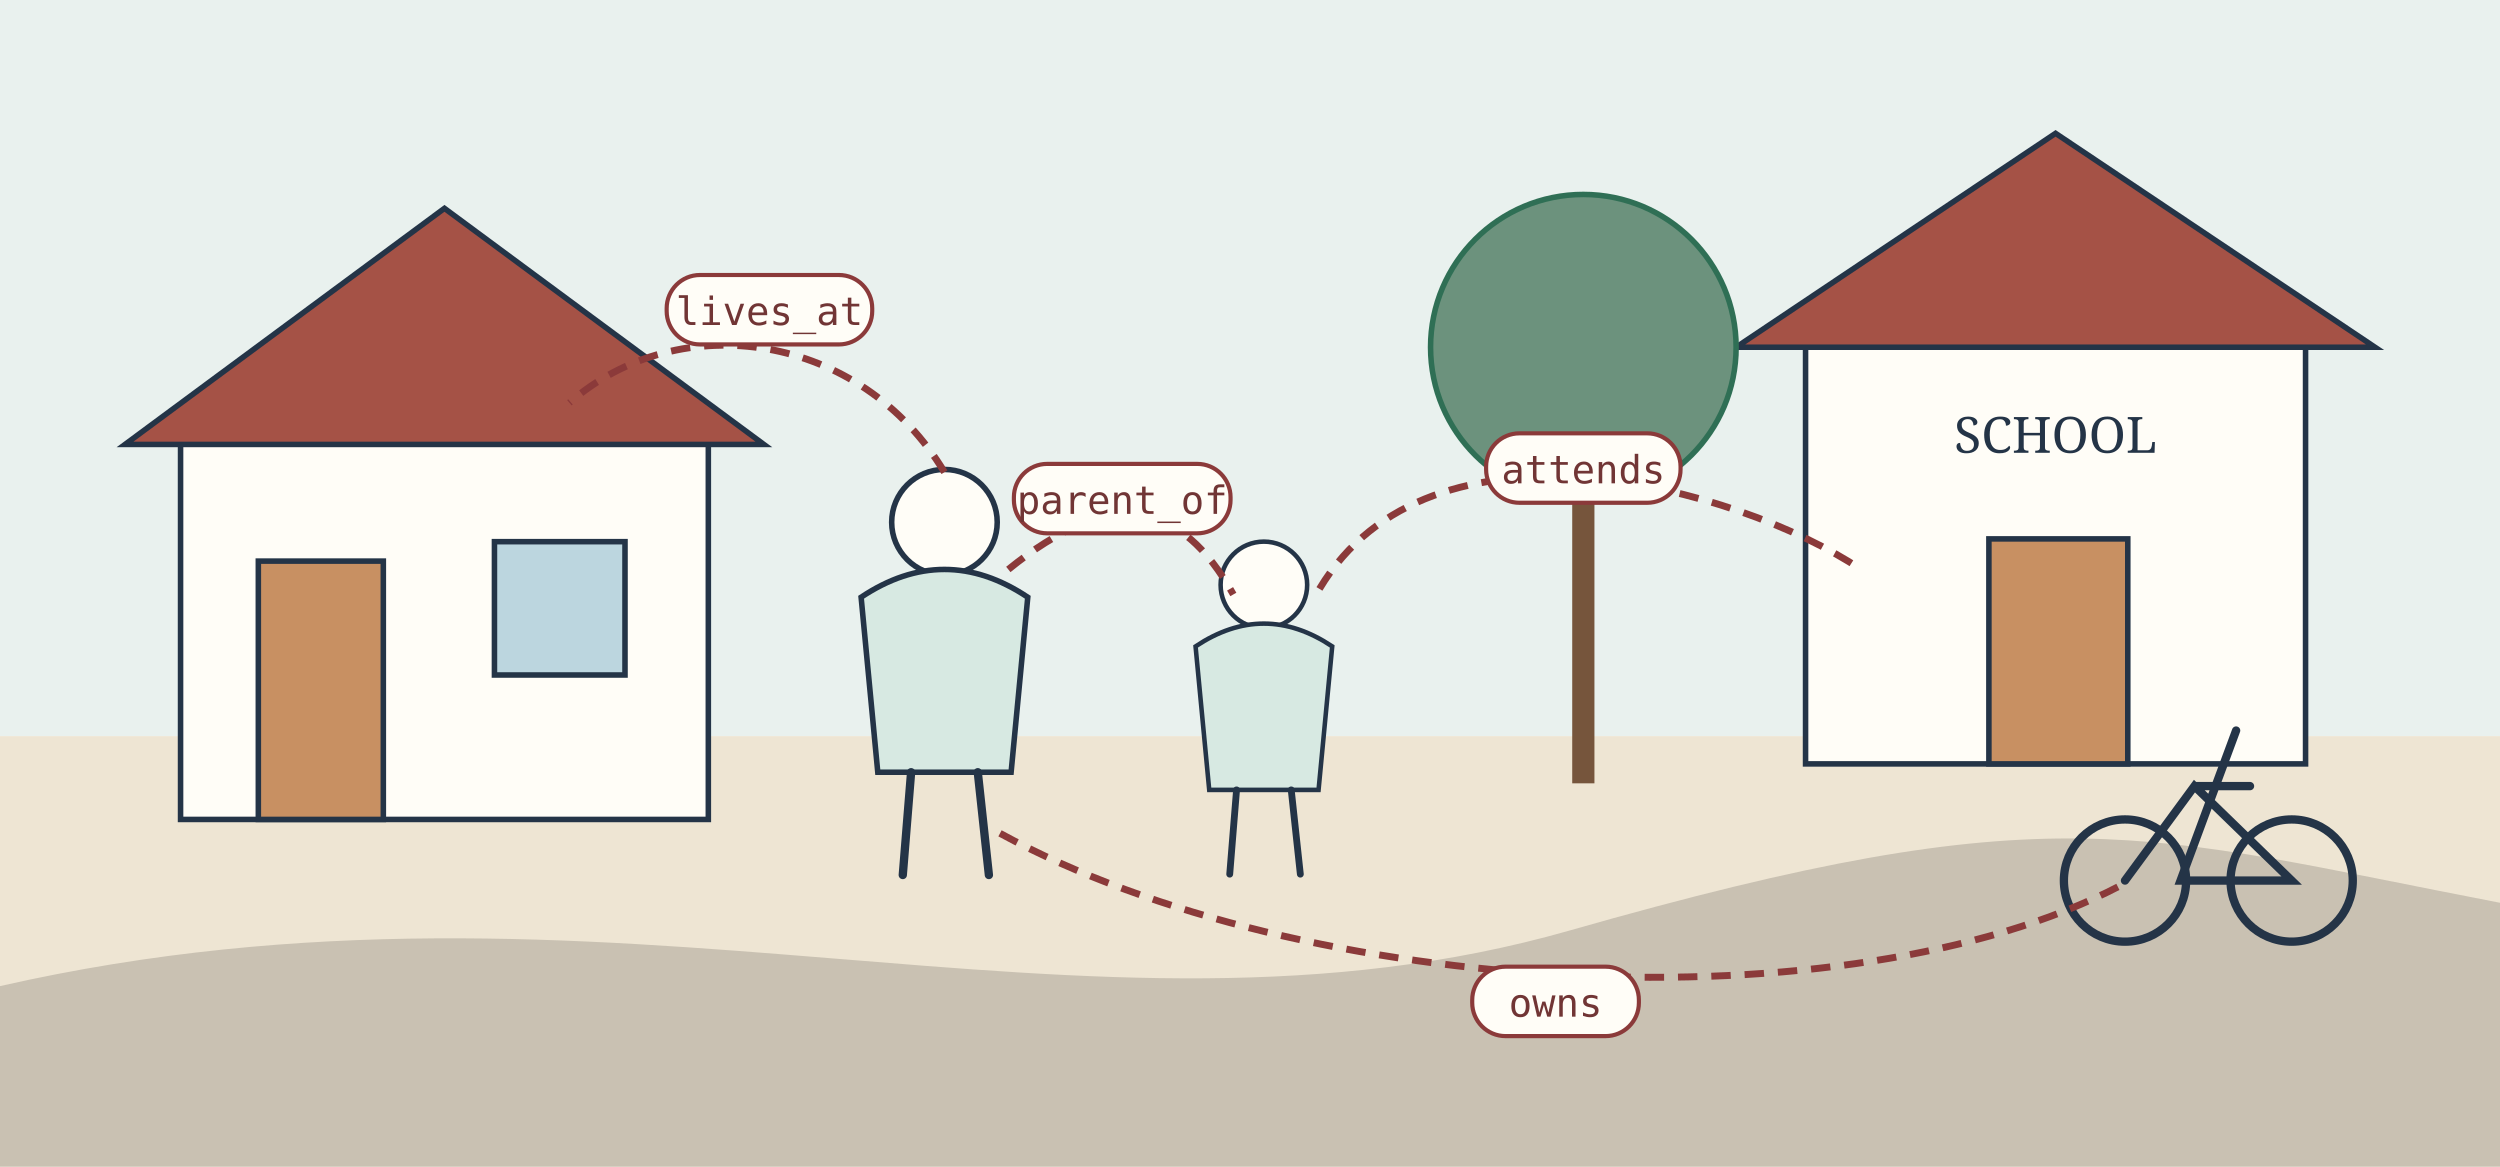
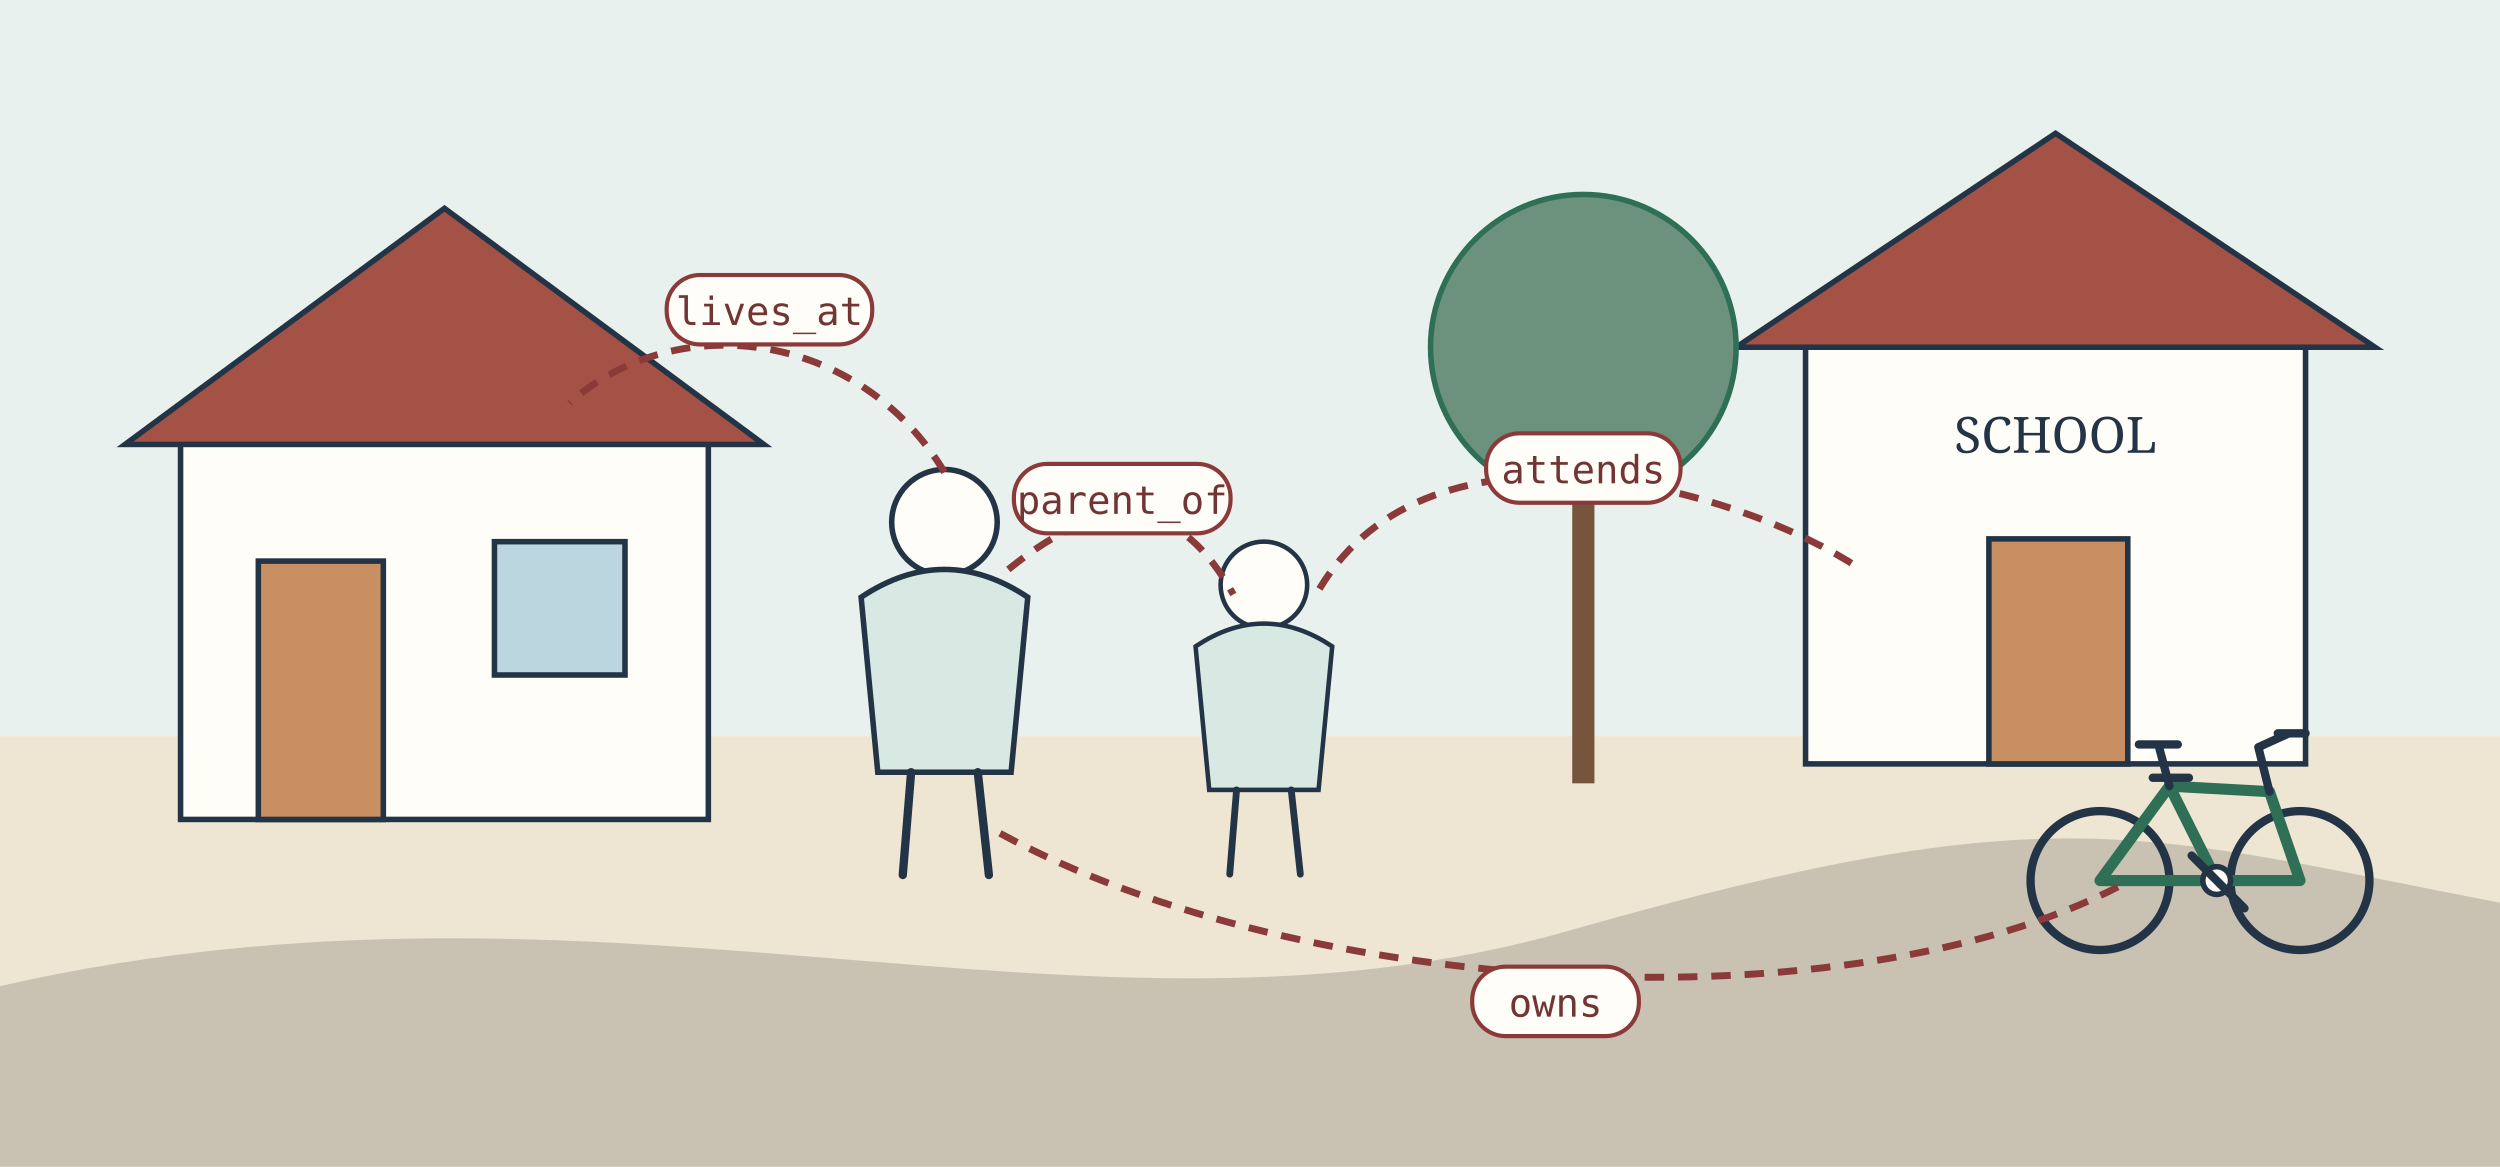
<svg xmlns="http://www.w3.org/2000/svg" width="900" height="420" viewBox="0 0 900 420" role="img" aria-labelledby="title desc">
  <style>
    .sky{fill:#e9f1ee}.ground{fill:#eee5d3}.road{fill:#c9c1b2}
    .building{fill:#fffdf7;stroke:#243447;stroke-width:2}.roof{fill:#a55246;stroke:#243447;stroke-width:2}
    .tree{fill:#6c927d;stroke:#2f6f55;stroke-width:2}.trunk{stroke:#76553c;stroke-width:8}
    .person{fill:#fffdf7;stroke:#243447;stroke-width:2}.shirt{fill:#d7e9e2;stroke:#243447;stroke-width:2}
    .relation{fill:none;stroke:#8b3a3a;stroke-width:2.5;stroke-dasharray:7 5}
    .label{fill:#fffdf7;stroke:#8b3a3a;stroke-width:1.5}.text{fill:#713535;font:14px ui-monospace,monospace}
-     .detail{fill:none;stroke:#243447;stroke-width:3;stroke-linecap:round}
+     .detail{fill:none;stroke:#243447;stroke-width:3;stroke-linecap:round;stroke-linejoin:round}
+     .bike-frame{fill:none;stroke:#2f6f55;stroke-width:4;stroke-linecap:round;stroke-linejoin:round}
+     .bike-part{fill:none;stroke:#243447;stroke-width:3;stroke-linecap:round;stroke-linejoin:round}
  </style>
  <rect width="900" height="265" class="sky" />
  <rect y="265" width="900" height="155" class="ground" />
  <path class="road" d="M0 355 C220 305 390 385 565 335 S770 300 900 325 L900 420 L0 420Z" />
  <rect class="building" x="65" y="155" width="190" height="140" />
  <polygon class="roof" points="45,160 160,75 275,160" />
  <rect x="93" y="202" width="45" height="93" fill="#c89062" stroke="#243447" stroke-width="2" />
  <rect x="178" y="195" width="47" height="48" fill="#bcd6df" stroke="#243447" stroke-width="2" />
  <rect class="building" x="650" y="120" width="180" height="155" />
  <polygon class="roof" points="625,125 740,48 855,125" />
  <rect x="716" y="194" width="50" height="81" fill="#c89062" stroke="#243447" stroke-width="2" />
  <text x="740" y="163" text-anchor="middle" fill="#243447" font-family="Georgia,serif" font-size="18">SCHOOL</text>
  <line class="trunk" x1="570" y1="165" x2="570" y2="282" />
  <circle class="tree" cx="570" cy="125" r="55" />
  <g transform="translate(340 230)">
    <circle class="person" cx="0" cy="-42" r="19" />
    <path class="shirt" d="M-30 -15 Q0-35 30-15 L24 48 H-24Z" />
    <path class="detail" d="M-12 48 L-15 85 M12 48 L16 85" />
  </g>
  <g transform="translate(455 245) scale(.82)">
    <circle class="person" cx="0" cy="-42" r="19" />
    <path class="shirt" d="M-30 -15 Q0-35 30-15 L24 48 H-24Z" />
    <path class="detail" d="M-12 48 L-15 85 M12 48 L16 85" />
  </g>
-   <g transform="translate(790 293)">
-     <circle cx="-25" cy="24" r="22" fill="none" stroke="#243447" stroke-width="3" />
-     <circle cx="35" cy="24" r="22" fill="none" stroke="#243447" stroke-width="3" />
-     <path class="detail" d="M-25 24 L0-10 L35 24 L-5 24 L15-30 M0-10 L20-10" />
+   <g transform="translate(790 293)" aria-label="bicycle">
+     <circle class="bike-part" cx="-34" cy="24" r="25" />
+     <circle class="bike-part" cx="38" cy="24" r="25" />
+     <path class="bike-frame" d="M-34 24L-9-10L8 24L-34 24L-9-10L27-8L38 24L8 24Z" />
+     <circle cx="8" cy="24" r="5" fill="#fffdf7" stroke="#243447" stroke-width="2" />
+     <path class="bike-part" d="M-15-13H-2M-9-10L-13-25M-20-25H-6M27-8L23-24L34-29M30-29H40" />
+     <path class="bike-part" d="M8 24L18 34M8 24L-1 15" />
  </g>
  <path class="relation" d="M340 170 C310 120 245 110 205 145" />
  <rect class="label" x="240" y="99" width="74" height="25" rx="12" />
  <text class="text" x="277" y="117" text-anchor="middle">lives_at</text>
  <path class="relation" d="M363 205 C400 175 425 180 444 214" />
  <rect class="label" x="365" y="167" width="78" height="25" rx="12" />
  <text class="text" x="404" y="185" text-anchor="middle">parent_of</text>
  <path class="relation" d="M475 212 C515 145 625 175 670 205" />
  <rect class="label" x="535" y="156" width="70" height="25" rx="12" />
  <text class="text" x="570" y="174" text-anchor="middle">attends</text>
  <path class="relation" d="M360 300 C470 360 665 370 763 319" />
  <rect class="label" x="530" y="348" width="60" height="25" rx="12" />
  <text class="text" x="560" y="366" text-anchor="middle">owns</text>
</svg>
